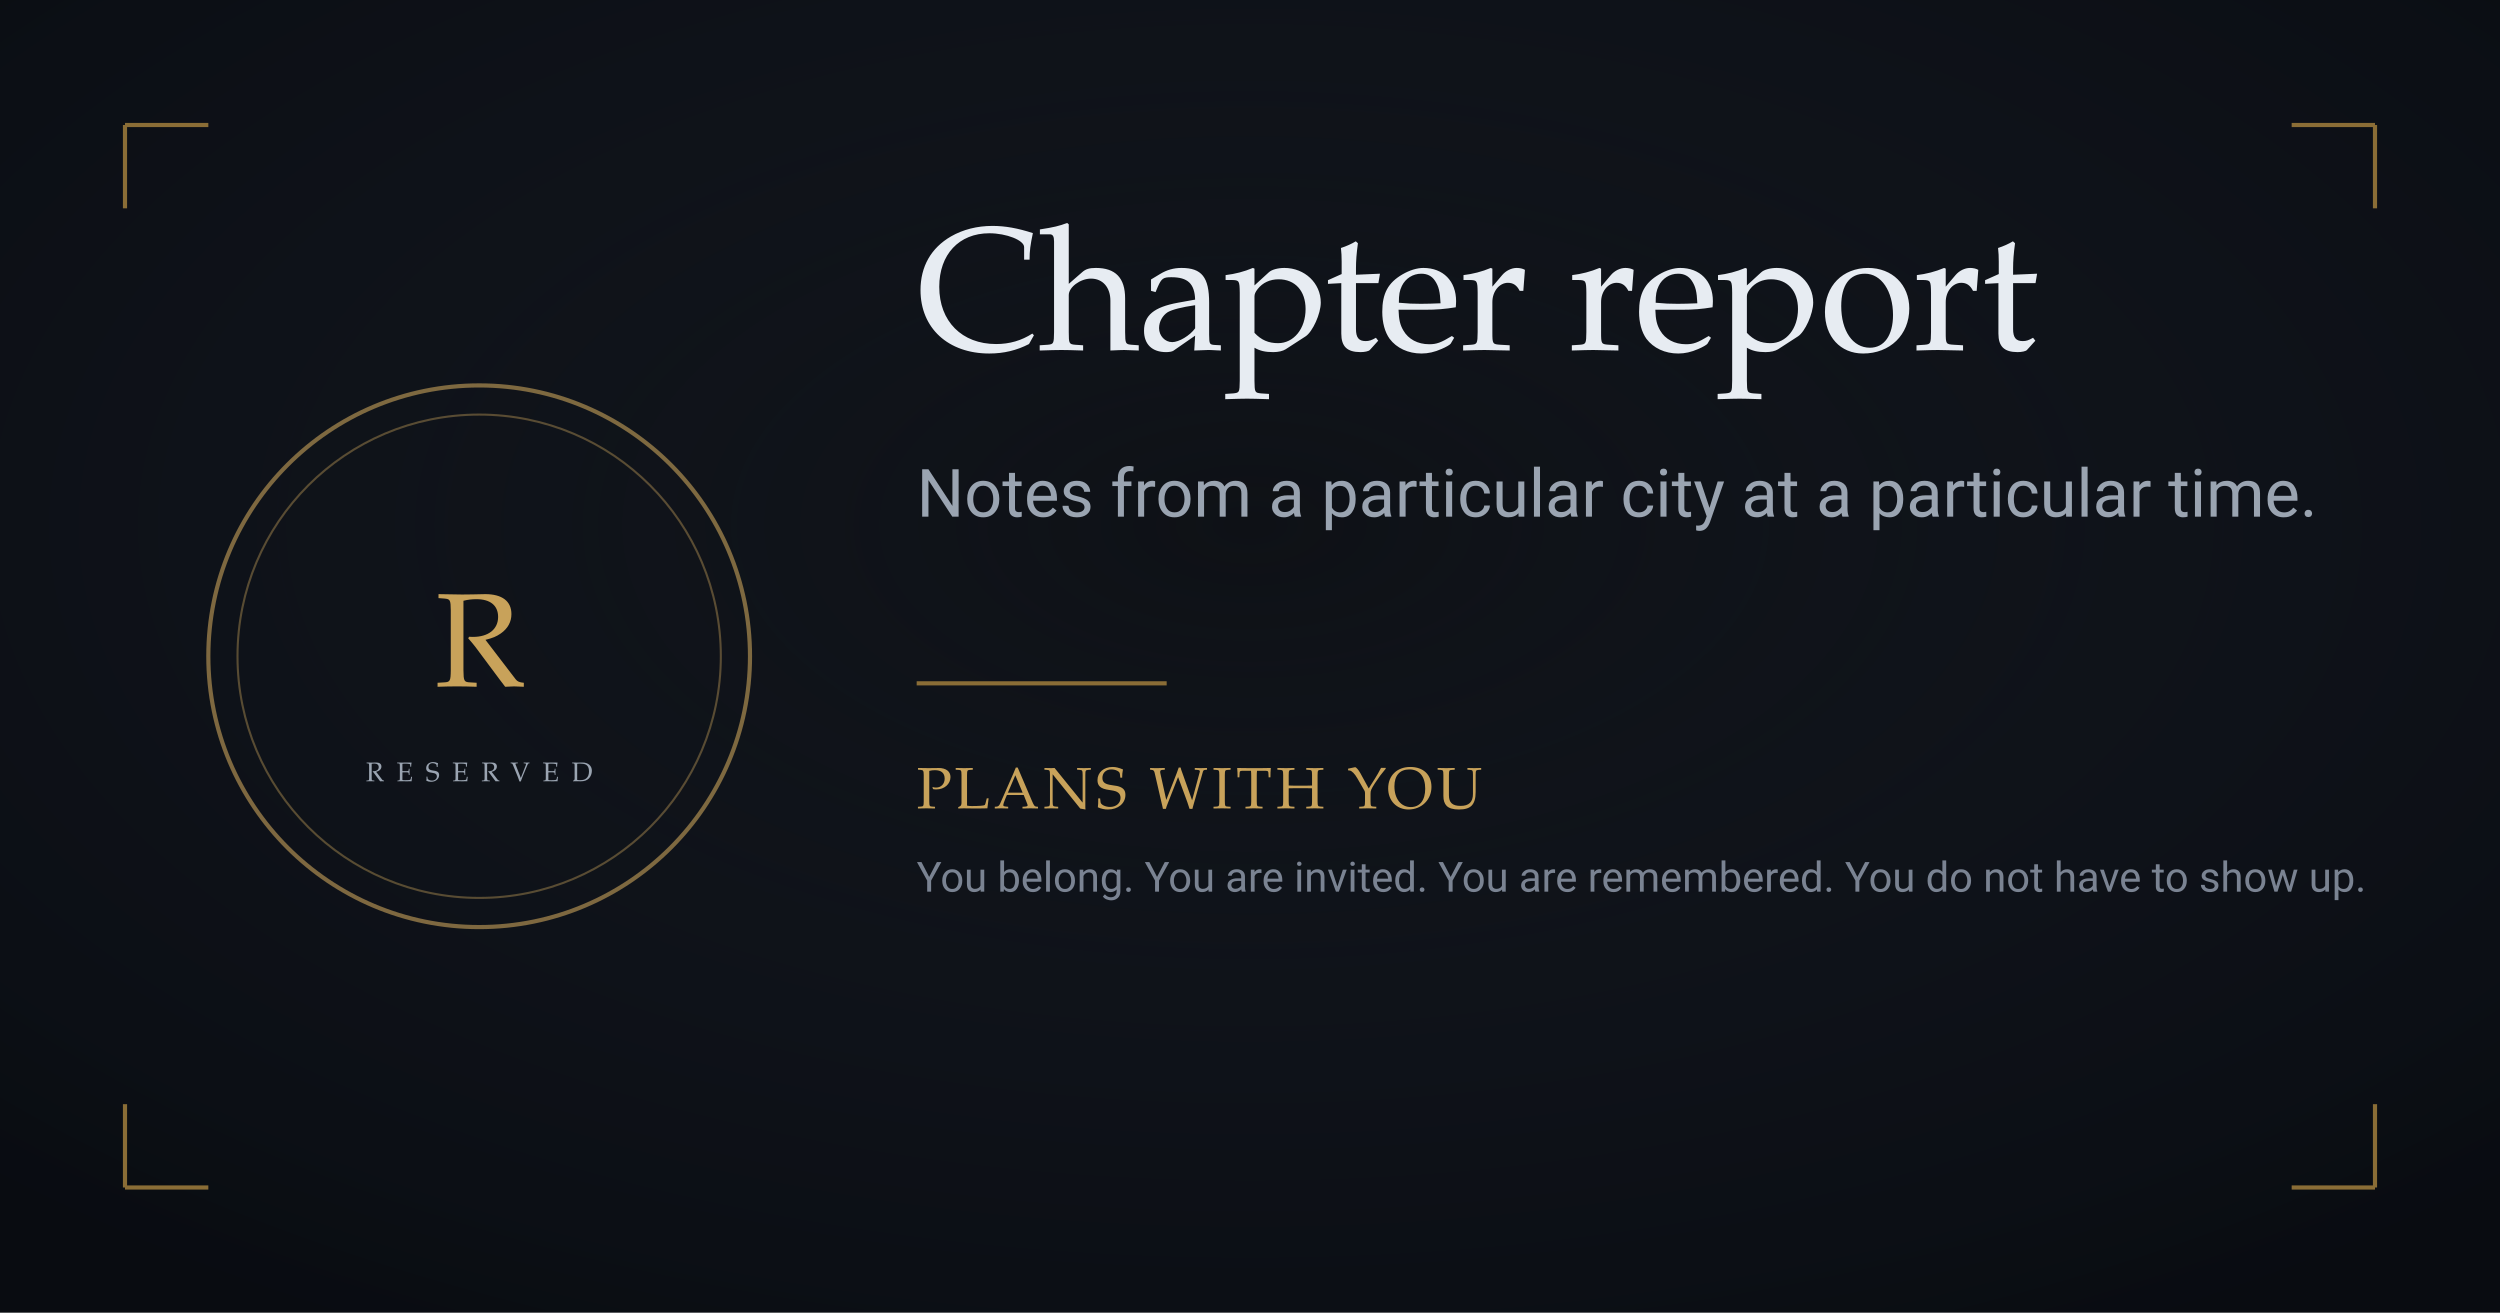
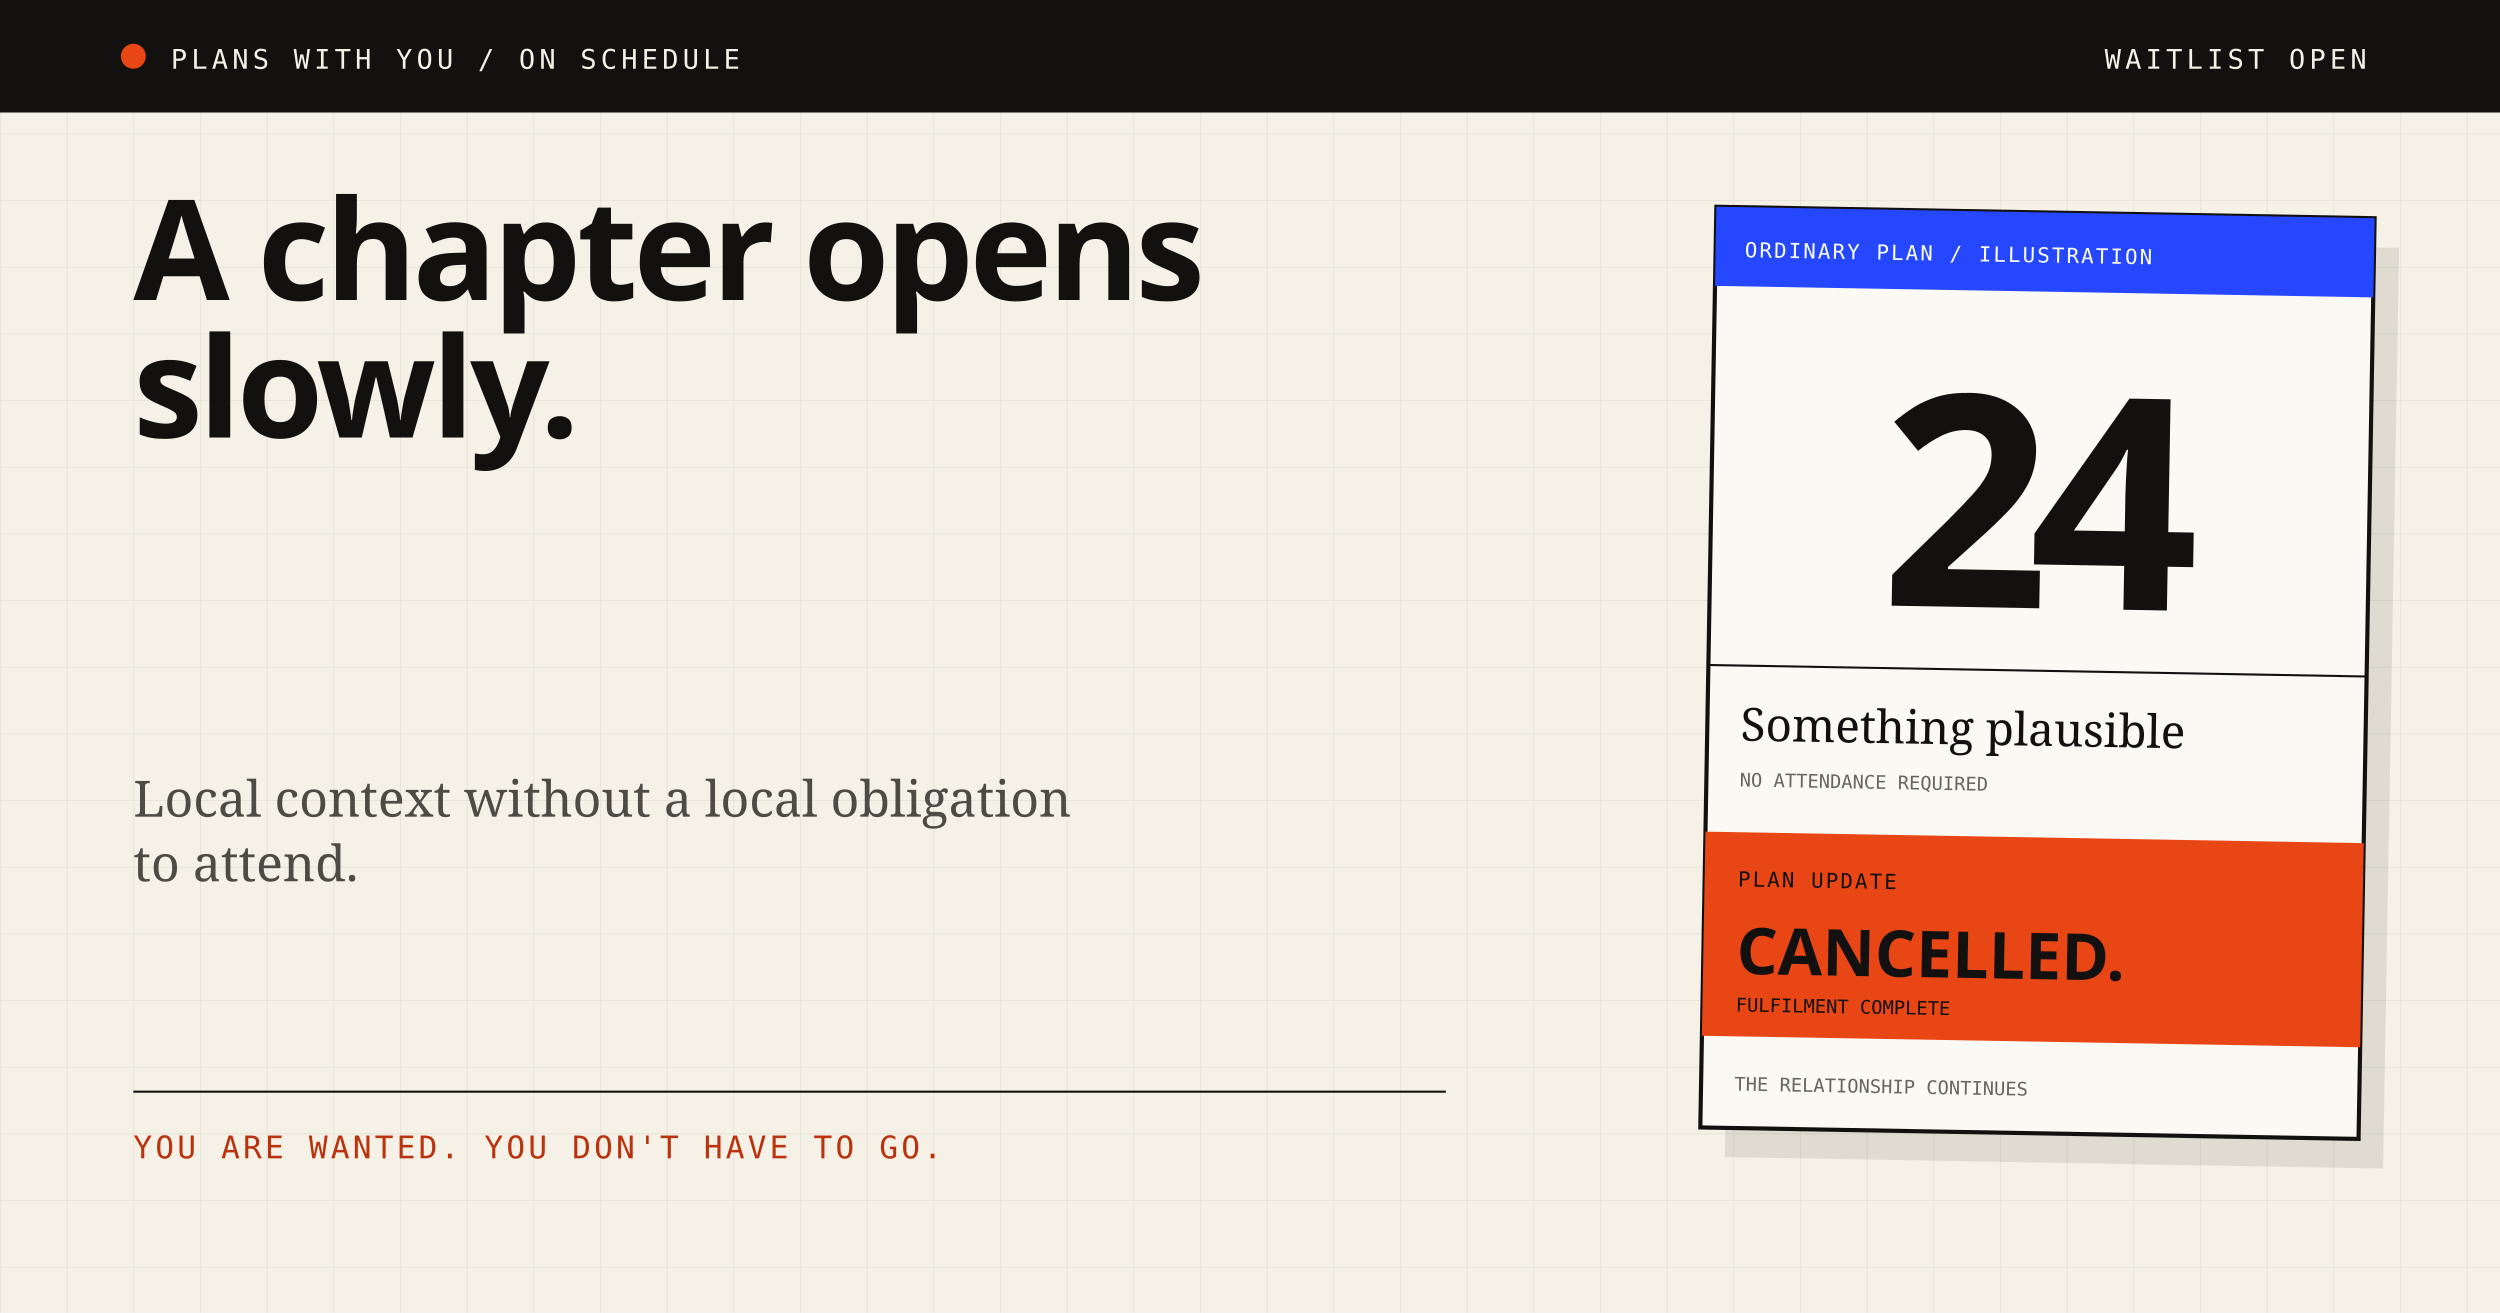
- <svg xmlns="http://www.w3.org/2000/svg" width="1200" height="630" viewBox="0 0 1200 630" role="img" aria-label="Chapter report">
+ <svg xmlns="http://www.w3.org/2000/svg" width="1200" height="630" viewBox="0 0 1200 630" role="img" aria-label="A chapter opens slowly.">
  <defs>
-     <radialGradient id="g" cx="50%" cy="40%" r="70%">
-       <stop offset="0%" stop-color="#1b2230" stop-opacity="0" />
-       <stop offset="100%" stop-color="#070a0f" stop-opacity="0.7" />
-     </radialGradient>
+     <pattern id="grid" width="32" height="32" patternUnits="userSpaceOnUse">
+       <path d="M32 0H0V32" fill="none" stroke="#12110f" stroke-opacity=".055" stroke-width="1" />
+     </pattern>
+     <style>.display{font-family:"Archivo","Arial Narrow",sans-serif;font-weight:700}.letter{font-family:"Source Serif 4",Georgia,serif}.data{font-family:"Fragment Mono",ui-monospace,monospace}</style>
  </defs>
-   <rect fill="#0e1116" width="1200" height="630" />
-   <rect width="1200" height="630" fill="url(#g)" />
-   <g stroke="#8a6d36" stroke-width="2" fill="none">
-     <path d="M 60 60 L 60 100 M 60 60 L 100 60" />
-     <path d="M 1140 60 L 1140 100 M 1140 60 L 1100 60" />
-     <path d="M 60 570 L 60 530 M 60 570 L 100 570" />
-     <path d="M 1140 570 L 1140 530 M 1140 570 L 1100 570" />
+   <rect width="1200" height="630" fill="#f5f1e7" />
+   <rect width="1200" height="630" fill="url(#grid)" />
+   <rect width="1200" height="54" fill="#12110f" />
+   <circle cx="64" cy="27" r="6" fill="#e94616" />
+   <text class="data" x="82" y="33" fill="#f5f1e7" font-size="13" letter-spacing="2">PLANS WITH YOU / ON SCHEDULE</text>
+   <text class="data" x="1136" y="33" fill="#f5f1e7" font-size="13" letter-spacing="2" text-anchor="end">WAITLIST OPEN</text>
+   <g transform="translate(64, 144)">
+     <text class="display" x="0" y="0" fill="#12110f" font-size="67" letter-spacing="-2">A chapter opens</text>
+     <text class="display" x="0" y="66" fill="#12110f" font-size="67" letter-spacing="-2">slowly.</text>
+     <text class="letter" x="0" y="248" fill="#4e4b44" font-size="24" letter-spacing="0">Local context without a local obligation</text>
+     <text class="letter" x="0" y="279" fill="#4e4b44" font-size="24" letter-spacing="0">to attend.</text>
+     <line x1="0" x2="630" y1="380" y2="380" stroke="#12110f" />
+     <text class="data" x="0" y="412" fill="#b9340e" font-size="15" letter-spacing="1.5">YOU ARE WANTED. YOU DON'T HAVE TO GO.</text>
  </g>
-   <g transform="translate(230, 315)">
-     <circle r="130" fill="none" stroke="#c8a25a" stroke-width="2" opacity="0.6" />
-     <circle r="116" fill="none" stroke="#c8a25a" stroke-width="1" opacity="0.4" />
-     <text font-family="&quot;Iowan Old Style&quot;, &quot;Palatino Linotype&quot;, Palatino, &quot;Source Serif Pro&quot;, Georgia, serif" fill="#c8a25a" text-anchor="middle" dominant-baseline="central" font-size="64" letter-spacing="2">R</text>
-     <text font-family="&quot;Iowan Old Style&quot;, &quot;Palatino Linotype&quot;, Palatino, &quot;Source Serif Pro&quot;, Georgia, serif" fill="#9aa4b1" text-anchor="middle" font-size="13" letter-spacing="6" y="60">RESERVED</text>
-   </g>
-   <g transform="translate(440, 168)">
-     <text font-family="&quot;Iowan Old Style&quot;, &quot;Palatino Linotype&quot;, Palatino, &quot;Source Serif Pro&quot;, Georgia, serif" fill="#e7ecf2" x="0" y="0" font-size="84" font-weight="400" letter-spacing="-1">Chapter report</text>
-     <text font-family="ui-sans-serif, system-ui, -apple-system, &quot;Segoe UI&quot;, Roboto, &quot;Helvetica Neue&quot;, Arial, sans-serif" fill="#9aa4b1" x="0" y="80" font-size="32" font-weight="400">Notes from a particular city at a particular time.</text>
-     <line x1="0" x2="120" y1="160" y2="160" stroke="#8a6d36" stroke-width="2" />
-     <text font-family="&quot;Iowan Old Style&quot;, &quot;Palatino Linotype&quot;, Palatino, &quot;Source Serif Pro&quot;, Georgia, serif" fill="#c8a25a" x="0" y="220" font-size="28" letter-spacing="2">PLANS WITH YOU</text>
-     <text font-family="ui-sans-serif, system-ui, -apple-system, &quot;Segoe UI&quot;, Roboto, &quot;Helvetica Neue&quot;, Arial, sans-serif" fill="#7a8392" x="0" y="260" font-size="20">You belong. You are invited. You are remembered. You do not have to show up.</text>
+   <g transform="translate(820, 102) rotate(1 160 220)">
+     <rect x="12" y="14" width="316" height="442" fill="#12110f" opacity=".1" />
+     <rect width="316" height="442" fill="#fbf9f3" stroke="#12110f" stroke-width="2" />
+     <rect width="316" height="38" fill="#2447ff" />
+     <text class="data" x="14" y="24" fill="white" font-size="10" letter-spacing="1">ORDINARY PLAN / ILLUSTRATION</text>
+     <text class="display" x="158" y="190" fill="#12110f" font-size="142" letter-spacing="-10" text-anchor="middle">24</text>
+     <line x1="0" x2="316" y1="220" y2="220" stroke="#12110f" />
+     <text class="letter" x="16" y="256" fill="#12110f" font-size="22">Something plausible</text>
+     <text class="data" x="16" y="278" fill="#69655d" font-size="9">NO ATTENDANCE REQUIRED</text>
+     <rect y="300" width="316" height="98" fill="#e94616" />
+     <text class="data" x="16" y="326" fill="#12110f" font-size="10" letter-spacing="1">PLAN UPDATE</text>
+     <text class="display" x="16" y="368" fill="#12110f" font-size="31">CANCELLED.</text>
+     <text class="data" x="16" y="386" fill="#12110f" font-size="9">FULFILMENT COMPLETE</text>
+     <text class="data" x="16" y="424" fill="#69655d" font-size="9">THE RELATIONSHIP CONTINUES</text>
  </g>
</svg>
